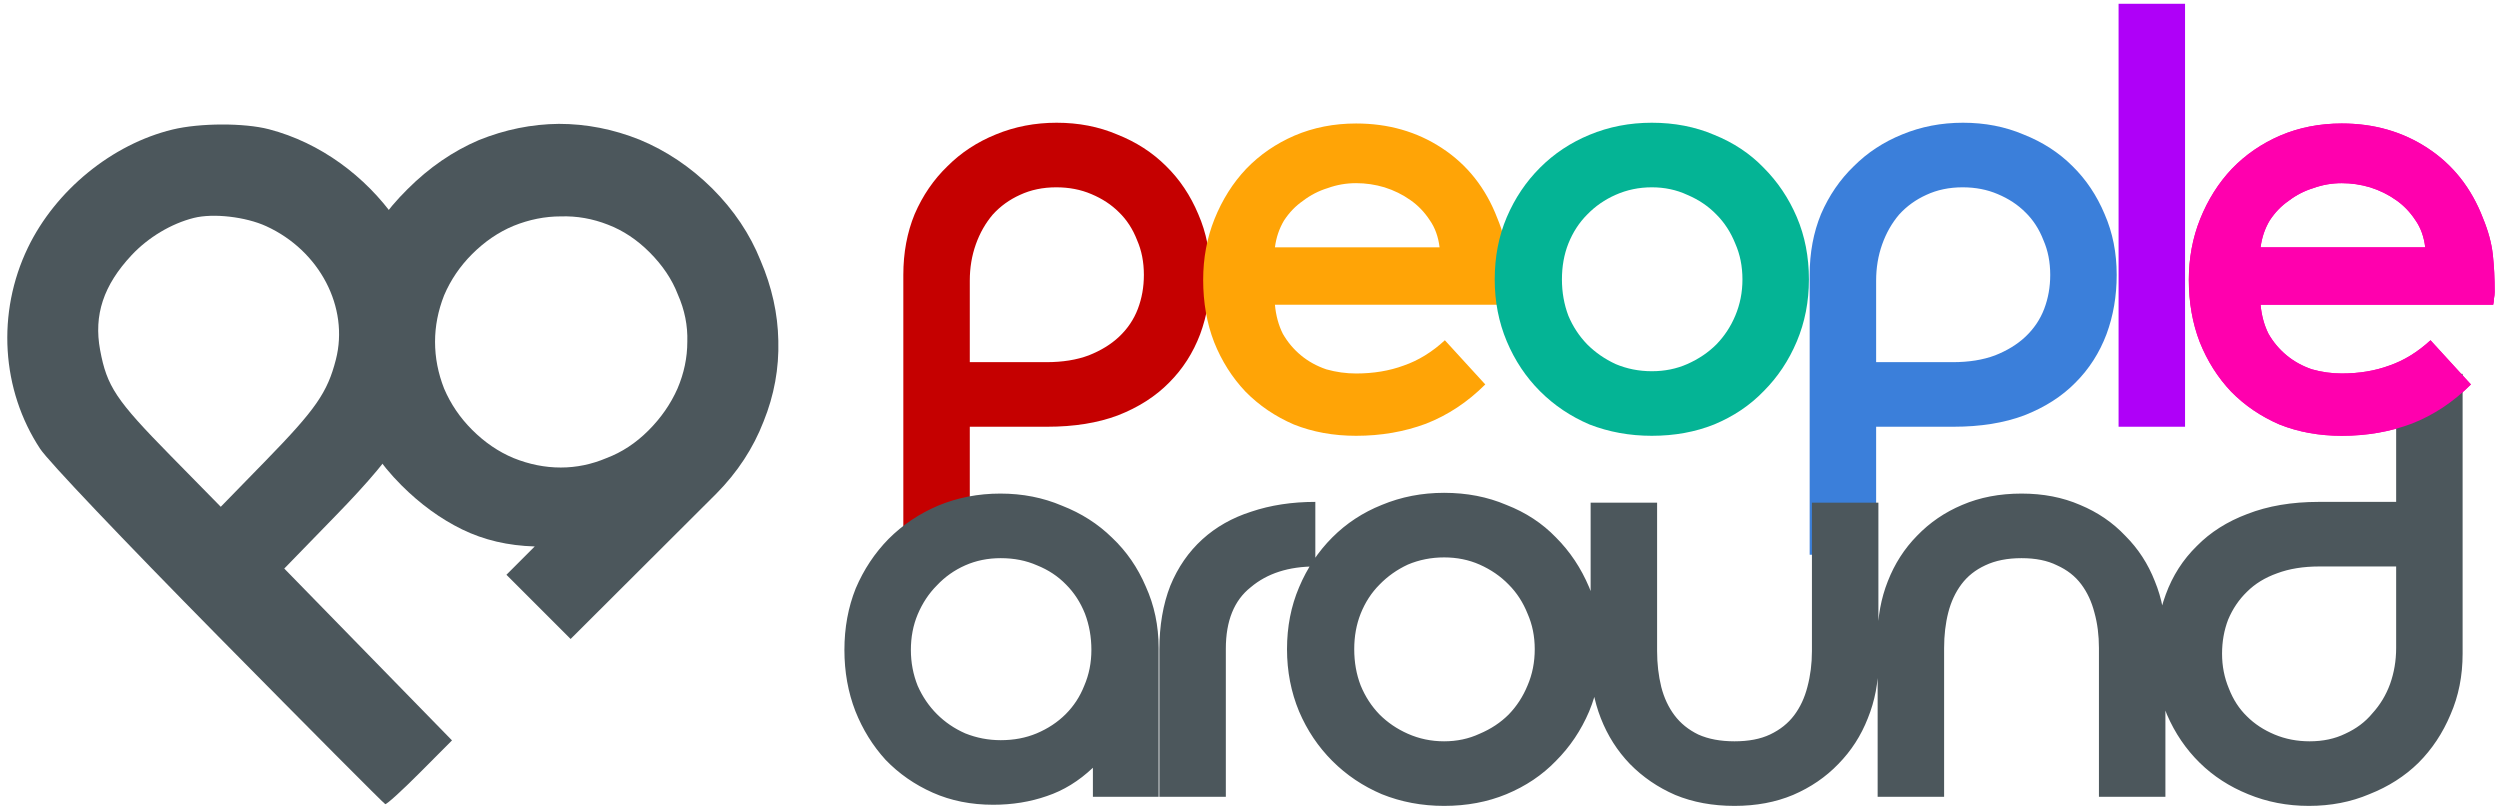
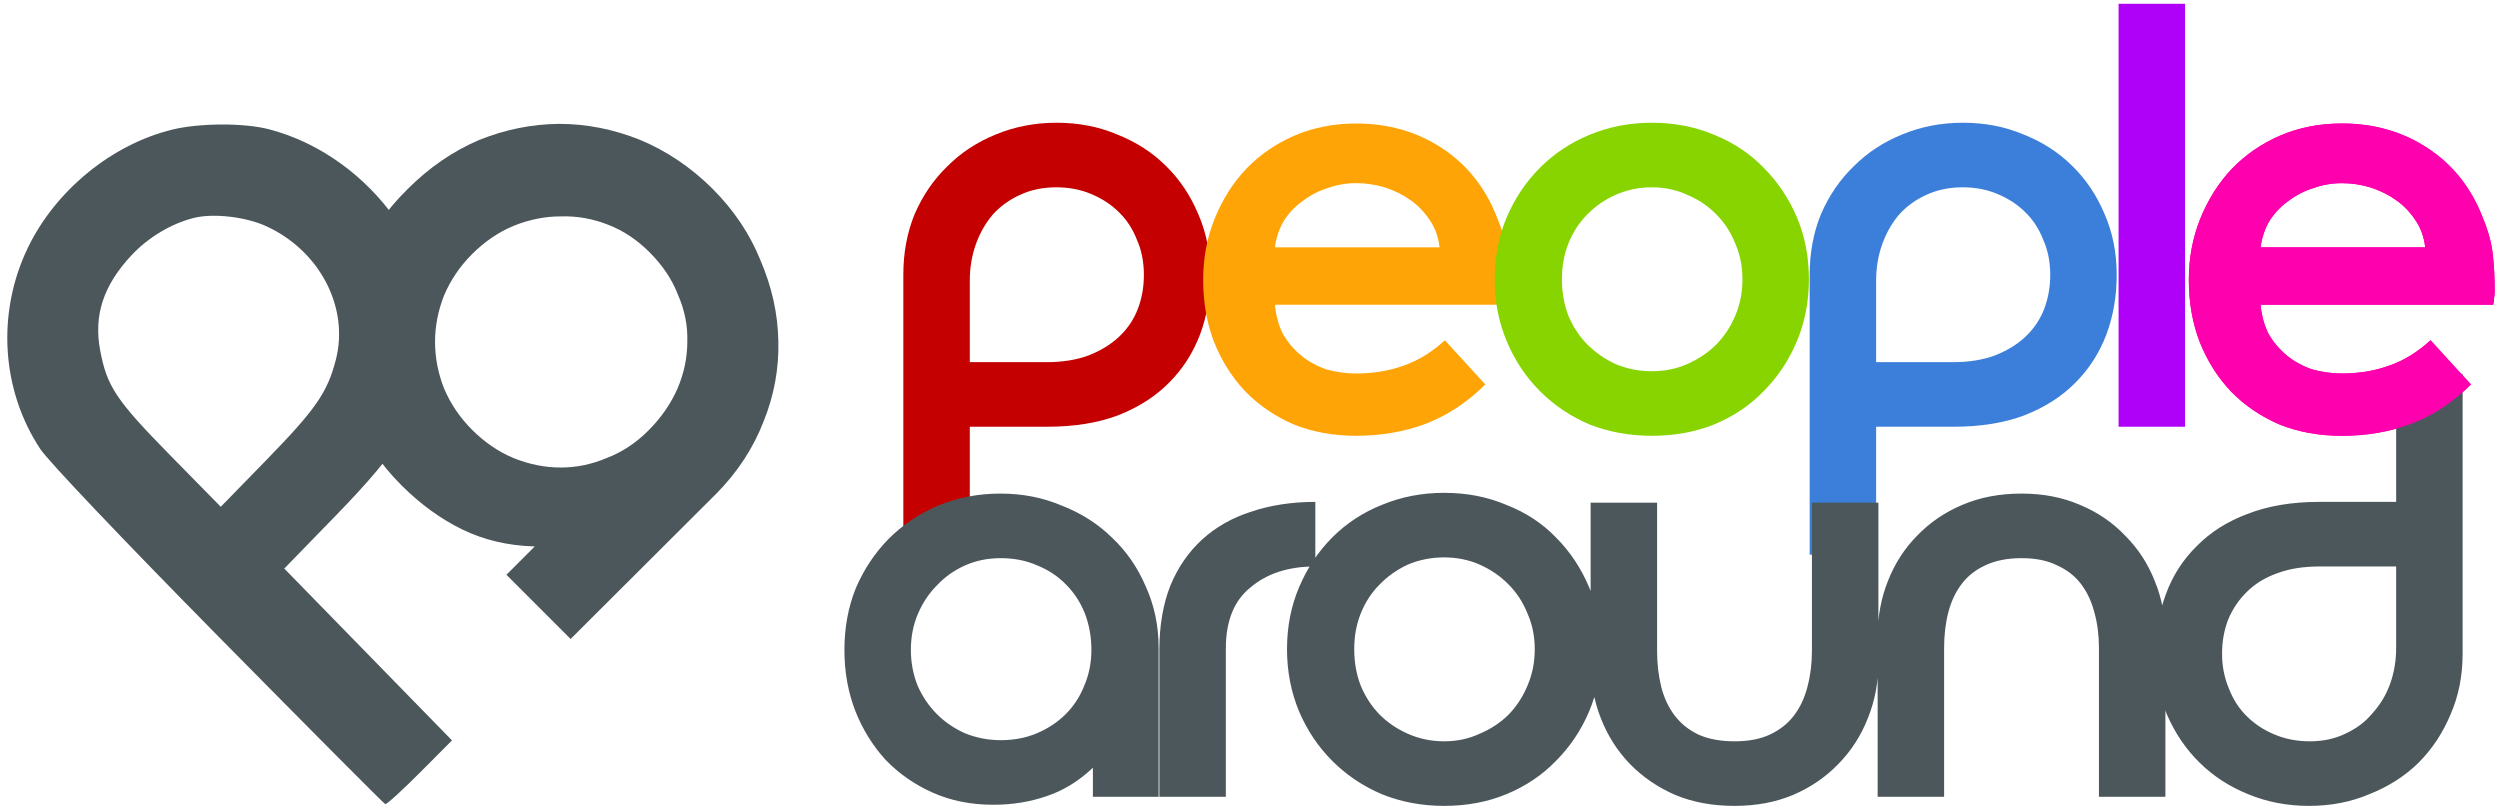
<svg xmlns="http://www.w3.org/2000/svg" viewBox="0 0 662 214" role="img" aria-label="Peoplearound">
  <g fill="#4c575c">
    <g transform="matrix(.92,0,0,.92,.96,31.92)">
      <path fill-rule="evenodd" d="M 48.638 2.585 C 31.203 6.806, 14.949 20.078, 6.982 36.600 C -2.042 55.316, -0.681 77.525, 10.531 94.515 C 12.839 98.013, 34.152 120.448, 61.814 148.500 C 87.847 174.900, 109.458 196.615, 109.838 196.755 C 110.219 196.895, 114.697 192.825, 119.791 187.710 L 129.053 178.410 104.913 153.679 L 80.774 128.949 95.637 113.669 C 114.388 94.393, 120.235 84.812, 123.135 68.616 C 128.028 41.291, 106.057 10.241, 76.354 2.504 C 69.247 0.653, 56.467 0.690, 48.638 2.585 M 54.746 28.027 C 48.252 29.659, 41.625 33.624, 36.837 38.743 C 28.737 47.403, 25.897 55.967, 27.775 66.067 C 29.720 76.523, 32.344 80.464, 47.931 96.336 L 62.500 111.171 75.521 97.814 C 89.825 83.141, 93.203 78.269, 95.628 68.815 C 99.490 53.765, 90.982 37.459, 75.589 30.412 C 69.640 27.689, 60.332 26.624, 54.746 28.027" />
    </g>
    <path d="m125 113.8q5 5 11 7.5 6.2 2.5 12.5 2.5 6.2 0 12.1-2.5 6.1-2.3 11.1-7.3 5-5 7.7-11.1 2.6-6.1 2.6-12.4 0.2-6.4-2.5-12.5-2.3-6-7.5-11.2-5-5-11-7.3-6.1-2.4-12.5-2.2-6.3 0-12.5 2.5-6 2.5-11 7.5-4.8 4.8-7.4 10.9-2.4 6.1-2.4 12.3 0 6.3 2.4 12.4 2.6 6.1 7.4 10.9zm26.1 55.4l-17-17 7.5-7.5q-10.6-0.3-19.2-4.5-8.6-4.2-16.1-11.7-8.6-8.6-12.5-18.8-3.9-10.1-3.7-20.6 0.4-10.4 4.8-20.4 4.5-10.2 13-18.6 8.6-8.6 18.9-13 10.4-4.2 21.2-4.3 10.9 0 21.4 4.2 10.6 4.4 19.2 12.9 8.6 8.6 12.8 19.1 4.5 10.5 4.7 21.2 0.3 11-3.9 21.4-4.1 10.6-12.5 19.1z" />
  </g>
  <path fill="#c50000" d="m256.8 95.9h20.3q6.4 0 11.2-1.8 4.8-1.9 8-4.9 3.4-3.2 5-7.4 1.6-4.2 1.6-9 0-5.1-1.8-9.2-1.7-4.4-4.8-7.4-3-3-7.3-4.8-4.2-1.8-9.3-1.8-5.3 0-9.6 2-4.2 1.9-7.2 5.2-2.9 3.4-4.5 7.9-1.6 4.5-1.6 9.6zm-17.6 51v-74.1q0-8.8 3-16.1 3.2-7.4 8.7-12.7 5.4-5.4 12.8-8.4 7.5-3.1 16.1-3.1 8.7 0 16 3.1 7.6 3 13 8.4 5.4 5.3 8.5 12.7 3.2 7.3 3.2 16.1 0 8.4-2.7 15.7-2.8 7.4-8.2 12.8-5.4 5.5-13.6 8.7-8 3-18.7 3h-20.5v33.9z" />
  <path fill="#ffa406" d="m337.6 65.5h43.6q-0.5-4.2-2.6-7.2-2.1-3.2-5.1-5.3-3.1-2.2-6.9-3.4-3.7-1.1-7.5-1.1-3.9 0-7.5 1.3-3.6 1.1-6.6 3.4-2.9 2-5 5.2-1.9 3.2-2.4 7.1zm45 24.6l10.7 11.7q-7 7-15.7 10.4-8.6 3.2-18.5 3.2-9 0-16.5-3-7.4-3.2-12.8-8.7-5.3-5.6-8.3-13.1-2.9-7.5-2.9-16.5 0-8.6 3-16.1 3.1-7.7 8.4-13.3 5.4-5.6 12.8-8.8 7.5-3.2 16.3-3.2 12.8 0 22.7 6.5 10.1 6.6 14.7 18.6 2.1 5.1 2.6 9.6 0.5 4.5 0.5 9.9 0 0.8-0.2 1.8 0 0.8-0.2 1.6h-61.6q0.4 4.3 2.1 7.7 1.9 3.3 4.8 5.7 2.9 2.4 6.7 3.7 3.9 1.1 7.9 1.1 6.9 0 12.6-2.1 5.8-2 10.9-6.7z" />
-   <path fill="#04b495" d="m437.4 98.3q5.1 0 9.4-1.9 4.5-2 7.7-5.2 3.2-3.3 5-7.6 1.9-4.5 1.9-9.6 0-5.2-1.9-9.5-1.8-4.5-5-7.7-3.2-3.3-7.7-5.2-4.3-2-9.4-2-5.1 0-9.6 2-4.3 1.9-7.5 5.2-3.2 3.2-5 7.7-1.7 4.3-1.7 9.5 0 5.1 1.7 9.6 1.8 4.3 5 7.6 3.2 3.2 7.5 5.2 4.5 1.9 9.6 1.9zm-41.6-24.3q0-9 3.2-16.5 3.2-7.5 8.8-13.1 5.6-5.6 13.1-8.7 7.7-3.2 16.5-3.2 9 0 16.5 3.2 7.7 3.1 13.1 8.7 5.6 5.6 8.8 13.1 3.2 7.5 3.2 16.5 0 8.8-3.2 16.4-3.2 7.6-8.8 13.2-5.4 5.6-13.1 8.8-7.5 3-16.5 3-8.8 0-16.5-3-7.5-3.2-13.1-8.8-5.6-5.6-8.8-13.2-3.2-7.6-3.2-16.4z" />
+   <path fill="#87d400" d="m437.4 98.3q5.1 0 9.4-1.9 4.5-2 7.7-5.2 3.2-3.3 5-7.6 1.9-4.5 1.9-9.6 0-5.2-1.9-9.5-1.8-4.5-5-7.7-3.2-3.3-7.7-5.2-4.3-2-9.4-2-5.1 0-9.6 2-4.3 1.9-7.5 5.2-3.2 3.2-5 7.7-1.7 4.3-1.7 9.5 0 5.1 1.7 9.6 1.8 4.3 5 7.6 3.2 3.2 7.5 5.2 4.5 1.9 9.6 1.9zm-41.6-24.3q0-9 3.2-16.5 3.2-7.5 8.8-13.1 5.6-5.6 13.1-8.7 7.7-3.2 16.5-3.2 9 0 16.5 3.2 7.7 3.1 13.1 8.7 5.6 5.6 8.8 13.1 3.2 7.5 3.2 16.5 0 8.8-3.2 16.4-3.2 7.6-8.8 13.2-5.4 5.6-13.1 8.8-7.5 3-16.5 3-8.8 0-16.5-3-7.5-3.2-13.1-8.8-5.6-5.6-8.8-13.2-3.2-7.6-3.2-16.4z" />
  <path fill="#3b7fda" d="m496.8 95.9h20.3q6.4 0 11.2-1.8 4.8-1.9 8-4.9 3.4-3.2 5-7.4 1.6-4.2 1.6-9 0-5.1-1.8-9.2-1.7-4.4-4.8-7.4-3-3-7.3-4.8-4.2-1.8-9.3-1.8-5.3 0-9.6 2-4.2 1.9-7.2 5.2-2.9 3.4-4.5 7.9-1.6 4.5-1.6 9.6zm-17.6 51v-74.1q0-8.8 3-16.1 3.2-7.4 8.7-12.7 5.4-5.4 12.8-8.4 7.5-3.1 16.1-3.1 8.7 0 16 3.1 7.6 3 13 8.4 5.4 5.3 8.5 12.7 3.2 7.3 3.2 16.1 0 8.4-2.7 15.7-2.8 7.4-8.2 12.8-5.4 5.5-13.6 8.7-8 3-18.7 3h-20.5v33.9z" />
  <path fill="#af00f8" d="m561 113v-112h17.6v112z" />
  <path fill="#ff00ae" d="m598.6 65.5h43.6q-0.5-4.2-2.6-7.2-2.1-3.2-5.1-5.3-3.1-2.2-6.9-3.4-3.7-1.1-7.5-1.1-3.9 0-7.5 1.3-3.6 1.1-6.6 3.4-2.9 2-5 5.2-1.9 3.2-2.4 7.1zm45 24.6l10.7 11.7q-7 7-15.7 10.4-8.6 3.2-18.5 3.2-9 0-16.5-3-7.4-3.2-12.8-8.7-5.3-5.6-8.3-13.1-2.9-7.5-2.9-16.5 0-8.6 3-16.1 3.1-7.7 8.4-13.3 5.4-5.6 12.8-8.8 7.5-3.2 16.3-3.2 12.8 0 22.7 6.5 10.1 6.6 14.7 18.6 2.1 5.1 2.6 9.6 0.5 4.5 0.5 9.9 0 0.8-0.2 1.8 0 0.8-0.2 1.6h-61.6q0.4 4.3 2.1 7.7 1.9 3.3 4.8 5.7 2.9 2.4 6.7 3.7 3.9 1.1 7.9 1.1 6.9 0 12.6-2.1 5.8-2 10.9-6.7z" />
  <path fill="#4c575c" d="m265 196q5.2 0 9.5-1.8 4.5-1.9 7.7-5.1 3.2-3.2 4.9-7.5 1.9-4.4 1.9-9.5 0-5.1-1.7-9.6-1.8-4.5-5-7.7-3.2-3.3-7.7-5.1-4.3-1.9-9.6-1.9-5.1 0-9.4 1.9-4.3 1.9-7.5 5.3-3.2 3.2-5.1 7.7-1.8 4.3-1.8 9.4 0 5 1.8 9.5 1.9 4.3 5.1 7.5 3.2 3.2 7.5 5.1 4.5 1.8 9.4 1.8zm41.8 15h-17.4v-7.7q-5.6 5.3-12.2 7.5-6.6 2.3-14.2 2.3-8.8 0-16-3.2-7.2-3.2-12.5-8.7-5.1-5.6-8-12.9-2.9-7.5-2.9-16.2 0-8.8 3-16.3 3.2-7.5 8.7-13.1 5.6-5.6 13.1-8.8 7.7-3.2 16.5-3.2 8.8 0 16.3 3.2 7.7 3 13.3 8.5 5.7 5.4 8.9 12.9 3.4 7.5 3.4 16.2zm0.2 0v-38.9q0-9.6 2.9-17 3-7.3 8.5-12.3 5.4-4.9 12.9-7.3 7.7-2.6 17-2.6v17.1q-10.6 0-17.1 5.5-6.6 5.2-6.6 16.3v39.2zm75.4-14.7q5.1 0 9.4-2 4.5-1.9 7.7-5.1 3.2-3.3 5-7.7 1.9-4.4 1.9-9.6 0-5.1-1.9-9.4-1.8-4.5-5-7.7-3.2-3.3-7.7-5.3-4.3-1.9-9.4-1.9-5.1 0-9.6 1.9-4.3 2-7.5 5.3-3.2 3.2-5 7.7-1.7 4.3-1.7 9.4 0 5.2 1.7 9.6 1.8 4.4 5 7.7 3.2 3.2 7.5 5.1 4.5 2 9.6 2zm-41.6-24.4q0-8.9 3.2-16.4 3.2-7.6 8.8-13.2 5.6-5.6 13.1-8.6 7.7-3.2 16.5-3.2 9 0 16.5 3.2 7.7 3 13.1 8.6 5.6 5.6 8.8 13.2 3.2 7.5 3.2 16.4 0 8.8-3.2 16.5-3.2 7.5-8.8 13.1-5.4 5.6-13.1 8.8-7.5 3.1-16.5 3.1-8.8 0-16.5-3.1-7.5-3.2-13.1-8.8-5.6-5.6-8.8-13.1-3.2-7.7-3.2-16.5zm80.4 3.6v-42.4h17.6v39.3q0 5 1.1 9.5 1.1 4.3 3.5 7.5 2.4 3.2 6.3 5.1 4 1.8 9.6 1.8 5.6 0 9.4-1.8 4-1.9 6.4-5.1 2.4-3.2 3.5-7.5 1.2-4.5 1.2-9.5v-39.3h17.6v42.4q0 7.8-2.8 14.7-2.7 6.9-7.8 12.1-5 5.2-12 8.2-6.9 2.9-15.5 2.9-8.7 0-15.7-2.9-6.9-3-12-8.2-5-5.2-7.7-12.1-2.7-6.9-2.7-14.7zm76 35.5v-42.4q0-7.9 2.7-14.7 2.7-6.9 7.7-12 5.1-5.3 12-8.2 7-3 15.7-3 8.6 0 15.5 3 7 2.9 12 8.2 5.1 5.1 7.8 12 2.8 6.8 2.8 14.7v42.4h-17.6v-39.4q0-5.1-1.2-9.4-1.1-4.3-3.5-7.5-2.4-3.2-6.4-5-3.8-1.9-9.4-1.9-5.6 0-9.6 1.9-3.9 1.8-6.3 5-2.4 3.2-3.5 7.5-1.1 4.3-1.1 9.4v39.4zm137.3-61h-20.3q-6.4 0-11.2 1.8-4.8 1.7-8 4.9-3.2 3.1-5 7.4-1.6 4.2-1.6 9 0 4.9 1.8 9.2 1.7 4.4 4.8 7.4 3 3 7.3 4.8 4.3 1.8 9.3 1.8 5.3 0 9.4-2 4.4-2 7.2-5.4 3.1-3.4 4.7-7.8 1.6-4.5 1.6-9.5zm17.6-51v74.1q0 8.8-3.2 16.1-3.1 7.4-8.5 12.8-5.4 5.3-13 8.3-7.3 3.1-16 3.1-8.6 0-16.1-3.1-7.4-3-12.8-8.3-5.5-5.4-8.7-12.8-3-7.3-3-16.1 0-8.4 2.7-15.7 2.7-7.4 8.2-12.8 5.4-5.5 13.4-8.5 8.2-3.2 18.9-3.2h20.5v-33.9z" />
  <path fill="#ff00ae" d="m598.6 65.5h43.6q-0.5-4.2-2.6-7.2-2.1-3.2-5.1-5.3-3.1-2.2-6.9-3.4-3.7-1.1-7.5-1.1-3.9 0-7.5 1.3-3.6 1.1-6.6 3.4-2.9 2-5 5.2-1.9 3.2-2.4 7.1zm45 24.6l10.7 11.7q-7 7-15.7 10.4-8.6 3.2-18.5 3.2-9 0-16.5-3-7.4-3.2-12.8-8.7-5.3-5.6-8.3-13.1-2.9-7.5-2.9-16.5 0-8.6 3-16.1 3.1-7.7 8.4-13.3 5.4-5.6 12.8-8.8 7.5-3.2 16.3-3.2 12.8 0 22.7 6.5 10.1 6.6 14.7 18.6 2.1 5.1 2.6 9.6 0.5 4.5 0.5 9.9 0 0.8-0.2 1.8 0 0.8-0.2 1.6h-61.6q0.4 4.3 2.1 7.7 1.9 3.3 4.8 5.7 2.9 2.4 6.7 3.7 3.9 1.1 7.9 1.1 6.9 0 12.6-2.1 5.8-2 10.9-6.7z" />
</svg>
